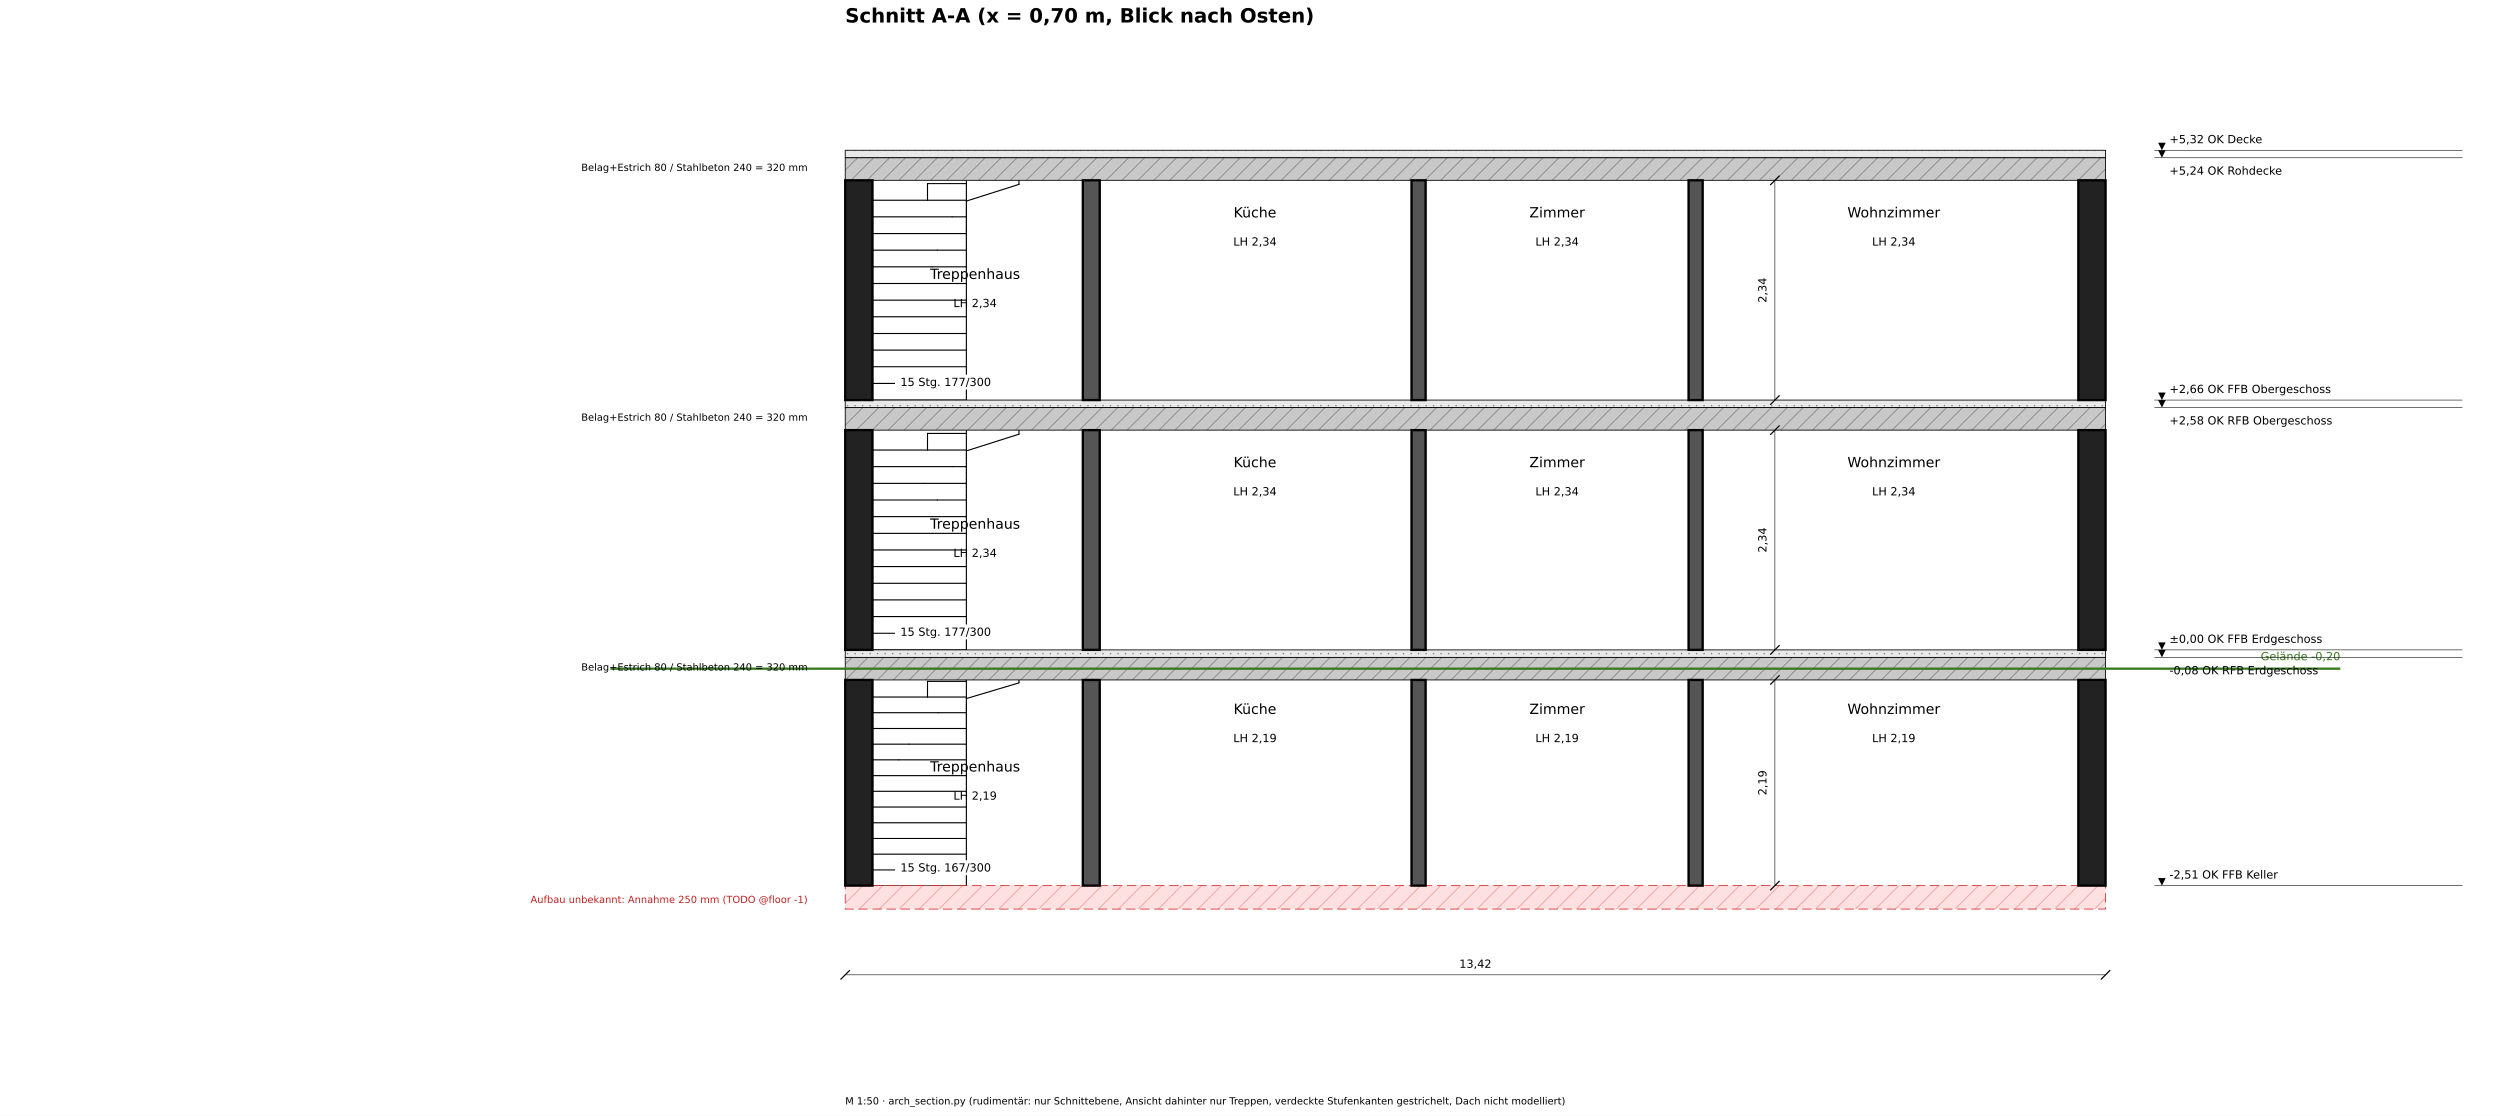
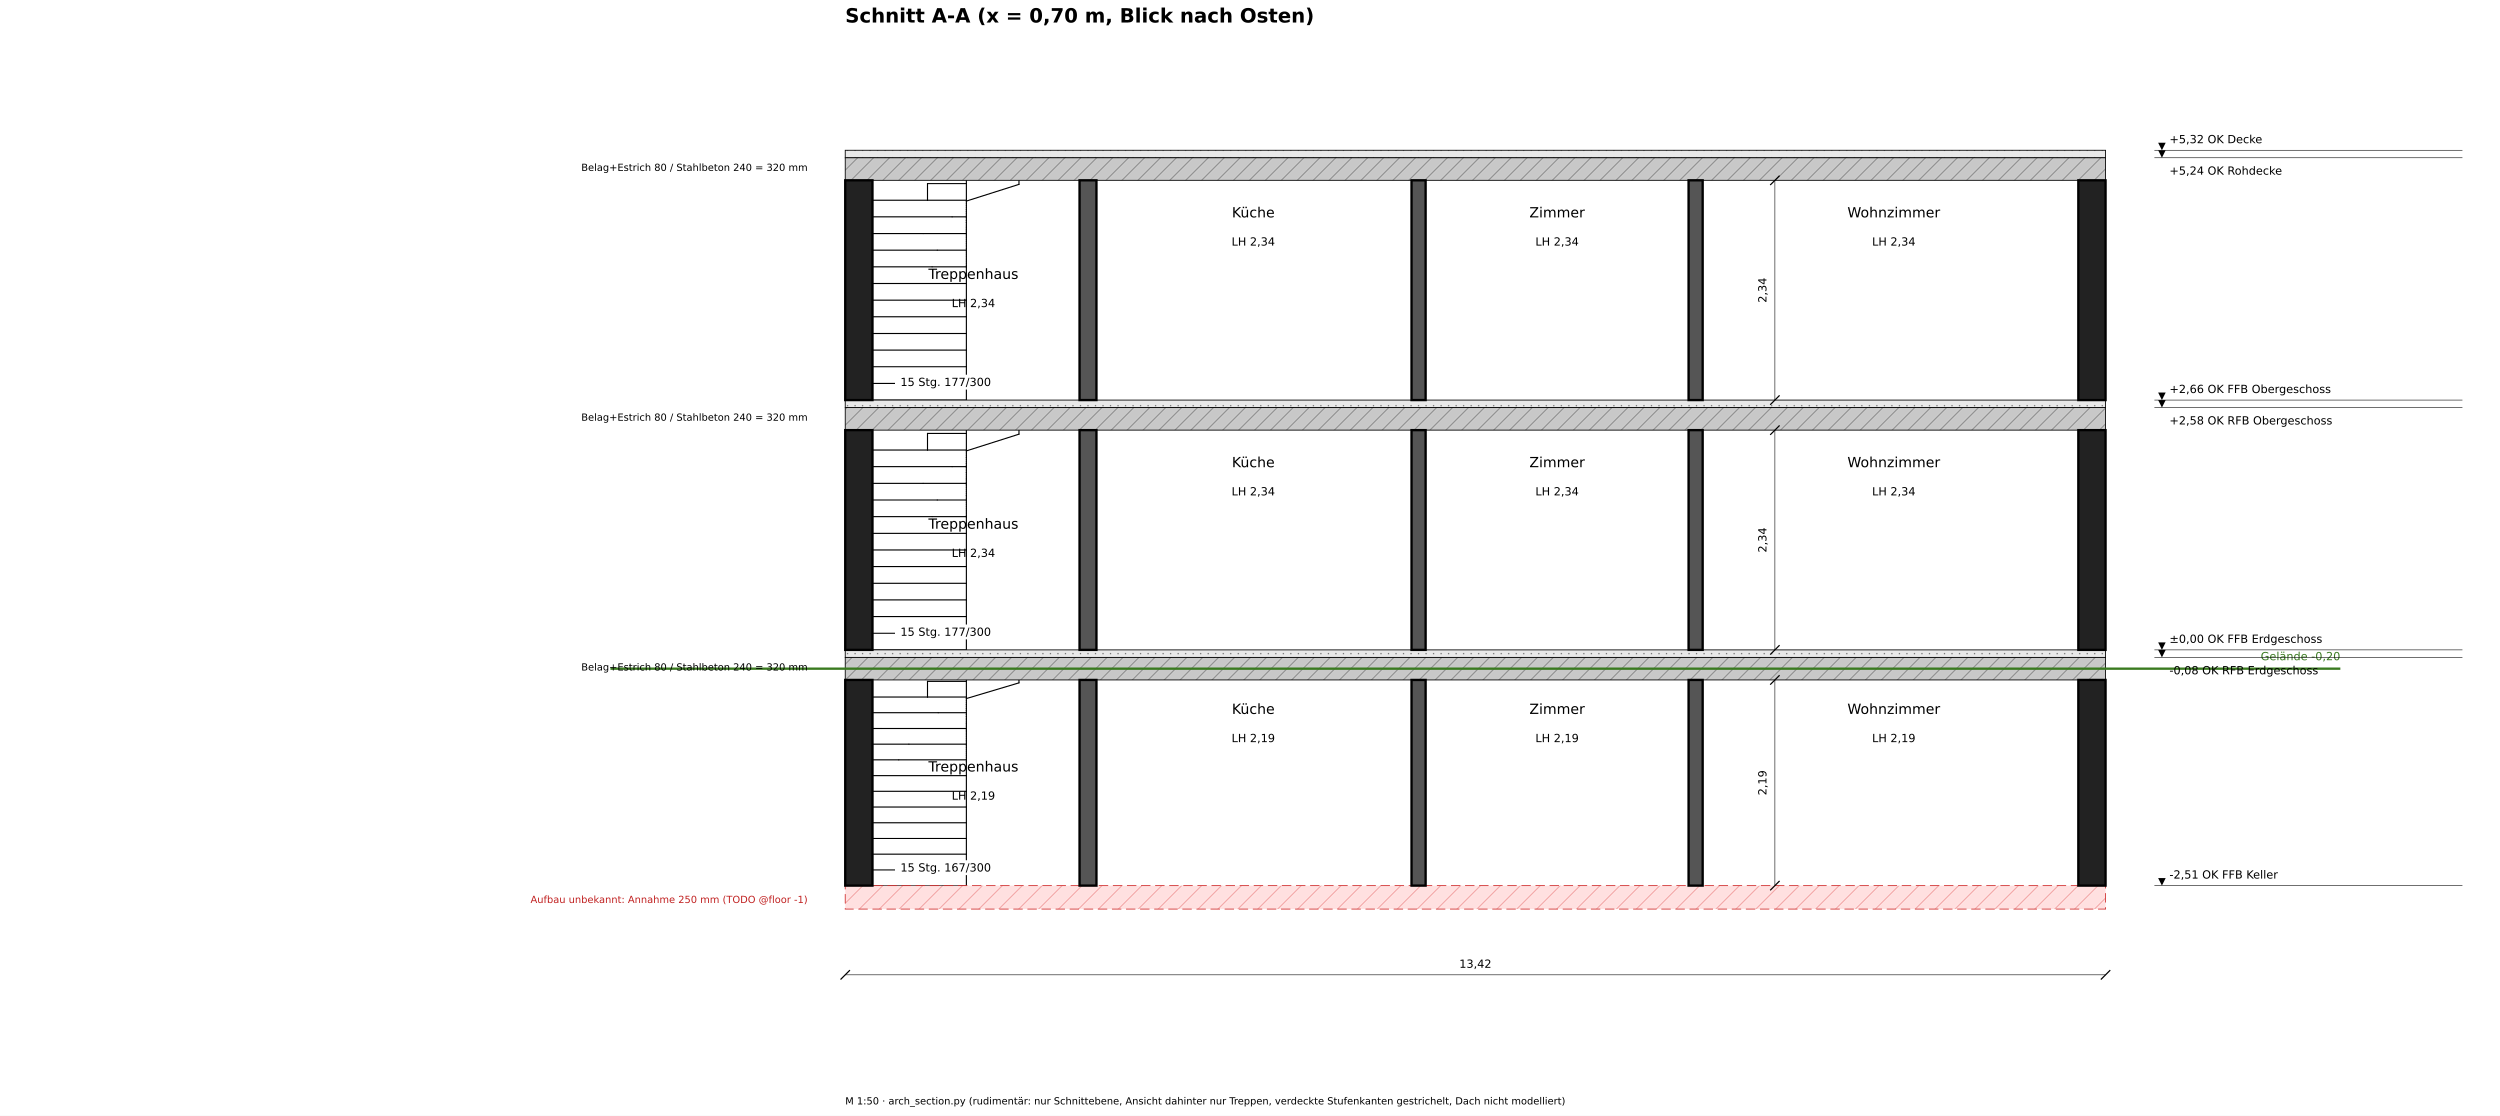
<svg xmlns="http://www.w3.org/2000/svg" width="532.4mm" height="237.6mm" viewBox="-9145 -6920 26620 11880" font-family="DejaVu Sans, sans-serif">
  <defs>
    <pattern id="concrete" patternUnits="userSpaceOnUse" width="120" height="120" patternTransform="rotate(45)">
      <rect width="120" height="120" fill="#c8c8c8" />
      <line x1="0" y1="0" x2="0" y2="120" stroke="#555" stroke-width="10" />
    </pattern>
    <pattern id="screed" patternUnits="userSpaceOnUse" width="80" height="80">
      <rect width="80" height="80" fill="#e8e8e8" />
      <circle cx="40" cy="40" r="8" fill="#777" />
    </pattern>
    <pattern id="insulation" patternUnits="userSpaceOnUse" width="120" height="60">
      <rect width="120" height="60" fill="#fff6d0" />
      <path d="M0 60 L30 0 L60 60 L90 0 L120 60" fill="none" stroke="#a08020" stroke-width="6" />
    </pattern>
    <pattern id="wood" patternUnits="userSpaceOnUse" width="200" height="40">
      <rect width="200" height="40" fill="#e9cf9f" />
      <line x1="0" y1="20" x2="200" y2="20" stroke="#8a6a30" stroke-width="5" />
    </pattern>
    <pattern id="plaster" patternUnits="userSpaceOnUse" width="50" height="50">
      <rect width="50" height="50" fill="#f7f7f7" />
    </pattern>
    <pattern id="todo" patternUnits="userSpaceOnUse" width="150" height="150" patternTransform="rotate(45)">
      <rect width="150" height="150" fill="#ffe0e0" />
      <line x1="0" y1="0" x2="0" y2="150" stroke="#e05050" stroke-width="8" />
    </pattern>
  </defs>
  <rect x="-9145.0" y="-6920" width="26620.0" height="11880" fill="white" />
  <line x1="145" y1="2510" x2="1145" y2="2510" stroke="#000" stroke-width="12" stroke-linecap="round" />
  <line x1="1145" y1="2510" x2="1145" y2="2343" stroke="#000" stroke-width="12" stroke-linecap="round" />
  <line x1="1145" y1="2343" x2="145" y2="2343" stroke="#000" stroke-width="12" stroke-linecap="round" />
  <line x1="145" y1="2343" x2="145" y2="2510" stroke="#000" stroke-width="12" stroke-linecap="round" />
  <line x1="1145" y1="2343" x2="1145" y2="2175" stroke="#000" stroke-width="12" stroke-linecap="round" />
  <line x1="1145" y1="2175" x2="145" y2="2175" stroke="#000" stroke-width="12" stroke-linecap="round" />
  <line x1="145" y1="2175" x2="145" y2="2343" stroke="#000" stroke-width="12" stroke-linecap="round" />
  <line x1="1145" y1="2175" x2="1145" y2="2008" stroke="#000" stroke-width="12" stroke-linecap="round" />
  <line x1="1145" y1="2008" x2="145" y2="2008" stroke="#000" stroke-width="12" stroke-linecap="round" />
  <line x1="145" y1="2008" x2="145" y2="2175" stroke="#000" stroke-width="12" stroke-linecap="round" />
  <line x1="1145" y1="2008" x2="1145" y2="1841" stroke="#000" stroke-width="12" stroke-linecap="round" />
  <line x1="1145" y1="1841" x2="145" y2="1841" stroke="#000" stroke-width="12" stroke-linecap="round" />
  <line x1="145" y1="1841" x2="145" y2="2008" stroke="#000" stroke-width="12" stroke-linecap="round" />
  <line x1="1145" y1="1841" x2="1145" y2="1673" stroke="#000" stroke-width="12" stroke-linecap="round" />
  <line x1="1145" y1="1673" x2="145" y2="1673" stroke="#000" stroke-width="12" stroke-linecap="round" />
  <line x1="145" y1="1673" x2="145" y2="1841" stroke="#000" stroke-width="12" stroke-linecap="round" />
  <line x1="1145" y1="1673" x2="1145" y2="1506" stroke="#000" stroke-width="12" stroke-linecap="round" />
  <line x1="1145" y1="1506" x2="145" y2="1506" stroke="#000" stroke-width="12" stroke-linecap="round" />
  <line x1="145" y1="1506" x2="145" y2="1673" stroke="#000" stroke-width="12" stroke-linecap="round" />
  <line x1="1145" y1="1506" x2="1145" y2="1339" stroke="#000" stroke-width="12" stroke-linecap="round" />
  <line x1="1145" y1="1339" x2="145" y2="1339" stroke="#000" stroke-width="12" stroke-linecap="round" />
  <line x1="145" y1="1339" x2="145" y2="1506" stroke="#000" stroke-width="12" stroke-linecap="round" />
  <line x1="1145" y1="1339" x2="1145" y2="1187" stroke="#000" stroke-width="12" stroke-linecap="round" />
  <line x1="1145" y1="1187" x2="1145" y2="1171" stroke="#000" stroke-width="12" stroke-linecap="round" />
  <line x1="1145" y1="1171" x2="425" y2="1171" stroke="#000" stroke-width="12" stroke-linecap="round" />
  <line x1="425" y1="1171" x2="145" y2="1171" stroke="#000" stroke-width="12" stroke-linecap="round" />
  <line x1="145" y1="1171" x2="145" y2="1339" stroke="#000" stroke-width="12" stroke-linecap="round" />
  <line x1="1145" y1="1171" x2="1145" y2="1165" stroke="#000" stroke-width="12" stroke-linecap="round" />
  <line x1="1145" y1="1165" x2="1145" y2="1143" stroke="#000" stroke-width="12" stroke-linecap="round" />
  <line x1="1145" y1="1143" x2="1145" y2="1122" stroke="#000" stroke-width="12" stroke-linecap="round" />
  <line x1="1145" y1="1122" x2="1145" y2="1100" stroke="#000" stroke-width="12" stroke-linecap="round" />
  <line x1="1145" y1="1100" x2="1145" y2="1079" stroke="#000" stroke-width="12" stroke-linecap="round" />
  <line x1="1145" y1="1079" x2="1145" y2="1059" stroke="#000" stroke-width="12" stroke-linecap="round" />
  <line x1="1145" y1="1059" x2="1145" y2="1039" stroke="#000" stroke-width="12" stroke-linecap="round" />
  <line x1="1145" y1="1039" x2="1145" y2="1020" stroke="#000" stroke-width="12" stroke-linecap="round" />
  <line x1="1145" y1="1020" x2="1145" y2="1004" stroke="#000" stroke-width="12" stroke-linecap="round" />
  <line x1="1145" y1="1004" x2="533" y2="1004" stroke="#000" stroke-width="12" stroke-linecap="round" />
  <line x1="533" y1="1004" x2="145" y2="1004" stroke="#000" stroke-width="12" stroke-linecap="round" />
  <line x1="145" y1="1004" x2="145" y2="1020" stroke="#000" stroke-width="12" stroke-linecap="round" />
  <line x1="145" y1="1020" x2="145" y2="1039" stroke="#000" stroke-width="12" stroke-linecap="round" />
  <line x1="145" y1="1039" x2="145" y2="1059" stroke="#000" stroke-width="12" stroke-linecap="round" />
  <line x1="145" y1="1059" x2="145" y2="1079" stroke="#000" stroke-width="12" stroke-linecap="round" />
  <line x1="145" y1="1079" x2="145" y2="1079" stroke="#000" stroke-width="12" stroke-linecap="round" />
  <line x1="145" y1="1079" x2="145" y2="1100" stroke="#000" stroke-width="12" stroke-linecap="round" />
  <line x1="145" y1="1100" x2="145" y2="1122" stroke="#000" stroke-width="12" stroke-linecap="round" />
  <line x1="145" y1="1122" x2="145" y2="1122" stroke="#000" stroke-width="12" stroke-linecap="round" />
  <line x1="145" y1="1122" x2="145" y2="1143" stroke="#000" stroke-width="12" stroke-linecap="round" />
  <line x1="145" y1="1143" x2="145" y2="1165" stroke="#000" stroke-width="12" stroke-linecap="round" />
  <line x1="145" y1="1165" x2="145" y2="1171" stroke="#000" stroke-width="12" stroke-linecap="round" />
  <line x1="145" y1="1004" x2="145" y2="994" stroke="#000" stroke-width="12" stroke-linecap="round" />
  <line x1="145" y1="994" x2="145" y2="994" stroke="#000" stroke-width="12" stroke-linecap="round" />
  <line x1="145" y1="994" x2="145" y2="969" stroke="#000" stroke-width="12" stroke-linecap="round" />
  <line x1="145" y1="969" x2="145" y2="969" stroke="#000" stroke-width="12" stroke-linecap="round" />
  <line x1="145" y1="969" x2="145" y2="946" stroke="#000" stroke-width="12" stroke-linecap="round" />
  <line x1="145" y1="946" x2="145" y2="925" stroke="#000" stroke-width="12" stroke-linecap="round" />
  <line x1="145" y1="925" x2="145" y2="905" stroke="#000" stroke-width="12" stroke-linecap="round" />
  <line x1="145" y1="905" x2="145" y2="886" stroke="#000" stroke-width="12" stroke-linecap="round" />
  <line x1="145" y1="886" x2="145" y2="869" stroke="#000" stroke-width="12" stroke-linecap="round" />
  <line x1="145" y1="869" x2="145" y2="853" stroke="#000" stroke-width="12" stroke-linecap="round" />
  <line x1="145" y1="853" x2="145" y2="837" stroke="#000" stroke-width="12" stroke-linecap="round" />
  <line x1="145" y1="837" x2="236" y2="837" stroke="#000" stroke-width="12" stroke-linecap="round" />
  <line x1="236" y1="837" x2="1145" y2="837" stroke="#000" stroke-width="12" stroke-linecap="round" />
  <line x1="1145" y1="837" x2="1145" y2="853" stroke="#000" stroke-width="12" stroke-linecap="round" />
  <line x1="1145" y1="853" x2="1145" y2="853" stroke="#000" stroke-width="12" stroke-linecap="round" />
  <line x1="1145" y1="853" x2="1145" y2="869" stroke="#000" stroke-width="12" stroke-linecap="round" />
  <line x1="1145" y1="869" x2="1145" y2="886" stroke="#000" stroke-width="12" stroke-linecap="round" />
  <line x1="1145" y1="886" x2="1145" y2="905" stroke="#000" stroke-width="12" stroke-linecap="round" />
  <line x1="1145" y1="905" x2="1145" y2="925" stroke="#000" stroke-width="12" stroke-linecap="round" />
  <line x1="1145" y1="925" x2="1145" y2="946" stroke="#000" stroke-width="12" stroke-linecap="round" />
  <line x1="1145" y1="946" x2="1145" y2="969" stroke="#000" stroke-width="12" stroke-linecap="round" />
  <line x1="1145" y1="969" x2="1145" y2="969" stroke="#000" stroke-width="12" stroke-linecap="round" />
  <line x1="1145" y1="969" x2="1145" y2="994" stroke="#000" stroke-width="12" stroke-linecap="round" />
  <line x1="1145" y1="994" x2="1145" y2="1004" stroke="#000" stroke-width="12" stroke-linecap="round" />
  <line x1="145" y1="837" x2="145" y2="669" stroke="#000" stroke-width="12" stroke-linecap="round" />
  <line x1="145" y1="669" x2="845" y2="669" stroke="#000" stroke-width="12" stroke-linecap="round" />
  <line x1="845" y1="669" x2="1145" y2="669" stroke="#000" stroke-width="12" stroke-linecap="round" />
  <line x1="1145" y1="669" x2="1145" y2="685" stroke="#000" stroke-width="12" stroke-linecap="round" />
  <line x1="1145" y1="685" x2="1145" y2="685" stroke="#000" stroke-width="12" stroke-linecap="round" />
  <line x1="1145" y1="685" x2="1145" y2="711" stroke="#000" stroke-width="12" stroke-linecap="round" />
  <line x1="1145" y1="711" x2="1145" y2="711" stroke="#000" stroke-width="12" stroke-linecap="round" />
  <line x1="1145" y1="711" x2="1145" y2="736" stroke="#000" stroke-width="12" stroke-linecap="round" />
  <line x1="1145" y1="736" x2="1145" y2="736" stroke="#000" stroke-width="12" stroke-linecap="round" />
  <line x1="1145" y1="736" x2="1145" y2="759" stroke="#000" stroke-width="12" stroke-linecap="round" />
  <line x1="1145" y1="759" x2="1145" y2="780" stroke="#000" stroke-width="12" stroke-linecap="round" />
  <line x1="1145" y1="780" x2="1145" y2="780" stroke="#000" stroke-width="12" stroke-linecap="round" />
  <line x1="1145" y1="780" x2="1145" y2="800" stroke="#000" stroke-width="12" stroke-linecap="round" />
  <line x1="1145" y1="800" x2="1145" y2="819" stroke="#000" stroke-width="12" stroke-linecap="round" />
  <line x1="1145" y1="819" x2="1145" y2="836" stroke="#000" stroke-width="12" stroke-linecap="round" />
  <line x1="1145" y1="836" x2="1145" y2="837" stroke="#000" stroke-width="12" stroke-linecap="round" />
  <line x1="145" y1="669" x2="145" y2="502" stroke="#000" stroke-width="12" stroke-linecap="round" />
  <line x1="145" y1="502" x2="731" y2="502" stroke="#000" stroke-width="12" stroke-linecap="round" />
  <line x1="731" y1="502" x2="1145" y2="502" stroke="#000" stroke-width="12" stroke-linecap="round" />
  <line x1="1145" y1="502" x2="1145" y2="518" stroke="#000" stroke-width="12" stroke-linecap="round" />
  <line x1="1145" y1="518" x2="1145" y2="540" stroke="#000" stroke-width="12" stroke-linecap="round" />
  <line x1="1145" y1="540" x2="1145" y2="562" stroke="#000" stroke-width="12" stroke-linecap="round" />
  <line x1="1145" y1="562" x2="1145" y2="584" stroke="#000" stroke-width="12" stroke-linecap="round" />
  <line x1="1145" y1="584" x2="1145" y2="584" stroke="#000" stroke-width="12" stroke-linecap="round" />
  <line x1="1145" y1="584" x2="1145" y2="605" stroke="#000" stroke-width="12" stroke-linecap="round" />
  <line x1="1145" y1="605" x2="1145" y2="626" stroke="#000" stroke-width="12" stroke-linecap="round" />
  <line x1="1145" y1="626" x2="1145" y2="626" stroke="#000" stroke-width="12" stroke-linecap="round" />
  <line x1="1145" y1="626" x2="1145" y2="646" stroke="#000" stroke-width="12" stroke-linecap="round" />
  <line x1="1145" y1="646" x2="1145" y2="646" stroke="#000" stroke-width="12" stroke-linecap="round" />
  <line x1="1145" y1="646" x2="1145" y2="666" stroke="#000" stroke-width="12" stroke-linecap="round" />
  <line x1="1145" y1="666" x2="1145" y2="669" stroke="#000" stroke-width="12" stroke-linecap="round" />
  <line x1="731" y1="502" x2="731" y2="335" stroke="#000" stroke-width="12" stroke-linecap="round" />
  <line x1="731" y1="335" x2="1145" y2="335" stroke="#000" stroke-width="12" stroke-linecap="round" />
  <line x1="1145" y1="335" x2="1145" y2="502" stroke="#000" stroke-width="12" stroke-linecap="round" />
  <line x1="1145" y1="518" x2="1705" y2="351" stroke="#000" stroke-width="12" stroke-linecap="round" />
  <line x1="1705" y1="351" x2="1705" y2="167" stroke="#000" stroke-width="12" stroke-linecap="round" />
  <line x1="1705" y1="167" x2="1145" y2="167" stroke="#000" stroke-width="12" stroke-linecap="round" />
  <line x1="1145" y1="167" x2="1145" y2="335" stroke="#000" stroke-width="12" stroke-linecap="round" />
  <line x1="145" y1="-0" x2="1145" y2="-0" stroke="#000" stroke-width="12" stroke-linecap="round" />
  <line x1="1145" y1="-0" x2="1145" y2="-177" stroke="#000" stroke-width="12" stroke-linecap="round" />
  <line x1="1145" y1="-177" x2="145" y2="-177" stroke="#000" stroke-width="12" stroke-linecap="round" />
  <line x1="145" y1="-177" x2="145" y2="-0" stroke="#000" stroke-width="12" stroke-linecap="round" />
  <line x1="1145" y1="-177" x2="1145" y2="-355" stroke="#000" stroke-width="12" stroke-linecap="round" />
  <line x1="1145" y1="-355" x2="145" y2="-355" stroke="#000" stroke-width="12" stroke-linecap="round" />
  <line x1="145" y1="-355" x2="145" y2="-177" stroke="#000" stroke-width="12" stroke-linecap="round" />
  <line x1="1145" y1="-355" x2="1145" y2="-532" stroke="#000" stroke-width="12" stroke-linecap="round" />
  <line x1="1145" y1="-532" x2="145" y2="-532" stroke="#000" stroke-width="12" stroke-linecap="round" />
  <line x1="145" y1="-532" x2="145" y2="-355" stroke="#000" stroke-width="12" stroke-linecap="round" />
  <line x1="1145" y1="-532" x2="1145" y2="-709" stroke="#000" stroke-width="12" stroke-linecap="round" />
  <line x1="1145" y1="-709" x2="145" y2="-709" stroke="#000" stroke-width="12" stroke-linecap="round" />
  <line x1="145" y1="-709" x2="145" y2="-532" stroke="#000" stroke-width="12" stroke-linecap="round" />
  <line x1="1145" y1="-709" x2="1145" y2="-887" stroke="#000" stroke-width="12" stroke-linecap="round" />
  <line x1="1145" y1="-887" x2="145" y2="-887" stroke="#000" stroke-width="12" stroke-linecap="round" />
  <line x1="145" y1="-887" x2="145" y2="-709" stroke="#000" stroke-width="12" stroke-linecap="round" />
  <line x1="1145" y1="-887" x2="1145" y2="-1064" stroke="#000" stroke-width="12" stroke-linecap="round" />
  <line x1="1145" y1="-1064" x2="145" y2="-1064" stroke="#000" stroke-width="12" stroke-linecap="round" />
  <line x1="145" y1="-1064" x2="145" y2="-887" stroke="#000" stroke-width="12" stroke-linecap="round" />
  <line x1="1145" y1="-1064" x2="1145" y2="-1241" stroke="#000" stroke-width="12" stroke-linecap="round" />
  <line x1="1145" y1="-1241" x2="145" y2="-1241" stroke="#000" stroke-width="12" stroke-linecap="round" />
  <line x1="145" y1="-1241" x2="145" y2="-1064" stroke="#000" stroke-width="12" stroke-linecap="round" />
  <line x1="1145" y1="-1241" x2="1145" y2="-1410" stroke="#000" stroke-width="12" stroke-linecap="round" />
  <line x1="1145" y1="-1410" x2="1145" y2="-1419" stroke="#000" stroke-width="12" stroke-linecap="round" />
  <line x1="1145" y1="-1419" x2="780" y2="-1419" stroke="#000" stroke-width="12" stroke-linecap="round" />
  <line x1="780" y1="-1419" x2="145" y2="-1419" stroke="#000" stroke-width="12" stroke-linecap="round" />
  <line x1="145" y1="-1419" x2="145" y2="-1241" stroke="#000" stroke-width="12" stroke-linecap="round" />
  <line x1="1145" y1="-1419" x2="1145" y2="-1433" stroke="#000" stroke-width="12" stroke-linecap="round" />
  <line x1="1145" y1="-1433" x2="1145" y2="-1457" stroke="#000" stroke-width="12" stroke-linecap="round" />
  <line x1="1145" y1="-1457" x2="1145" y2="-1480" stroke="#000" stroke-width="12" stroke-linecap="round" />
  <line x1="1145" y1="-1480" x2="1145" y2="-1502" stroke="#000" stroke-width="12" stroke-linecap="round" />
  <line x1="1145" y1="-1502" x2="1145" y2="-1525" stroke="#000" stroke-width="12" stroke-linecap="round" />
  <line x1="1145" y1="-1525" x2="1145" y2="-1546" stroke="#000" stroke-width="12" stroke-linecap="round" />
  <line x1="1145" y1="-1546" x2="1145" y2="-1567" stroke="#000" stroke-width="12" stroke-linecap="round" />
  <line x1="1145" y1="-1567" x2="1145" y2="-1587" stroke="#000" stroke-width="12" stroke-linecap="round" />
  <line x1="1145" y1="-1587" x2="1145" y2="-1596" stroke="#000" stroke-width="12" stroke-linecap="round" />
  <line x1="1145" y1="-1596" x2="835" y2="-1596" stroke="#000" stroke-width="12" stroke-linecap="round" />
  <line x1="835" y1="-1596" x2="145" y2="-1596" stroke="#000" stroke-width="12" stroke-linecap="round" />
  <line x1="145" y1="-1596" x2="145" y2="-1587" stroke="#000" stroke-width="12" stroke-linecap="round" />
  <line x1="145" y1="-1587" x2="145" y2="-1567" stroke="#000" stroke-width="12" stroke-linecap="round" />
  <line x1="145" y1="-1567" x2="145" y2="-1567" stroke="#000" stroke-width="12" stroke-linecap="round" />
  <line x1="145" y1="-1567" x2="145" y2="-1546" stroke="#000" stroke-width="12" stroke-linecap="round" />
  <line x1="145" y1="-1546" x2="145" y2="-1525" stroke="#000" stroke-width="12" stroke-linecap="round" />
  <line x1="145" y1="-1525" x2="145" y2="-1502" stroke="#000" stroke-width="12" stroke-linecap="round" />
  <line x1="145" y1="-1502" x2="145" y2="-1480" stroke="#000" stroke-width="12" stroke-linecap="round" />
  <line x1="145" y1="-1480" x2="145" y2="-1457" stroke="#000" stroke-width="12" stroke-linecap="round" />
  <line x1="145" y1="-1457" x2="145" y2="-1433" stroke="#000" stroke-width="12" stroke-linecap="round" />
  <line x1="145" y1="-1433" x2="145" y2="-1419" stroke="#000" stroke-width="12" stroke-linecap="round" />
  <line x1="145" y1="-1596" x2="145" y2="-1615" stroke="#000" stroke-width="12" stroke-linecap="round" />
  <line x1="145" y1="-1615" x2="145" y2="-1641" stroke="#000" stroke-width="12" stroke-linecap="round" />
  <line x1="145" y1="-1641" x2="145" y2="-1641" stroke="#000" stroke-width="12" stroke-linecap="round" />
  <line x1="145" y1="-1641" x2="145" y2="-1665" stroke="#000" stroke-width="12" stroke-linecap="round" />
  <line x1="145" y1="-1665" x2="145" y2="-1688" stroke="#000" stroke-width="12" stroke-linecap="round" />
  <line x1="145" y1="-1688" x2="145" y2="-1709" stroke="#000" stroke-width="12" stroke-linecap="round" />
  <line x1="145" y1="-1709" x2="145" y2="-1709" stroke="#000" stroke-width="12" stroke-linecap="round" />
  <line x1="145" y1="-1709" x2="145" y2="-1729" stroke="#000" stroke-width="12" stroke-linecap="round" />
  <line x1="145" y1="-1729" x2="145" y2="-1748" stroke="#000" stroke-width="12" stroke-linecap="round" />
  <line x1="145" y1="-1748" x2="145" y2="-1765" stroke="#000" stroke-width="12" stroke-linecap="round" />
  <line x1="145" y1="-1765" x2="145" y2="-1773" stroke="#000" stroke-width="12" stroke-linecap="round" />
  <line x1="145" y1="-1773" x2="684" y2="-1773" stroke="#000" stroke-width="12" stroke-linecap="round" />
  <line x1="684" y1="-1773" x2="1145" y2="-1773" stroke="#000" stroke-width="12" stroke-linecap="round" />
  <line x1="1145" y1="-1773" x2="1145" y2="-1765" stroke="#000" stroke-width="12" stroke-linecap="round" />
  <line x1="1145" y1="-1765" x2="1145" y2="-1765" stroke="#000" stroke-width="12" stroke-linecap="round" />
  <line x1="1145" y1="-1765" x2="1145" y2="-1748" stroke="#000" stroke-width="12" stroke-linecap="round" />
  <line x1="1145" y1="-1748" x2="1145" y2="-1729" stroke="#000" stroke-width="12" stroke-linecap="round" />
  <line x1="1145" y1="-1729" x2="1145" y2="-1709" stroke="#000" stroke-width="12" stroke-linecap="round" />
  <line x1="1145" y1="-1709" x2="1145" y2="-1688" stroke="#000" stroke-width="12" stroke-linecap="round" />
  <line x1="1145" y1="-1688" x2="1145" y2="-1665" stroke="#000" stroke-width="12" stroke-linecap="round" />
  <line x1="1145" y1="-1665" x2="1145" y2="-1641" stroke="#000" stroke-width="12" stroke-linecap="round" />
  <line x1="1145" y1="-1641" x2="1145" y2="-1641" stroke="#000" stroke-width="12" stroke-linecap="round" />
  <line x1="1145" y1="-1641" x2="1145" y2="-1615" stroke="#000" stroke-width="12" stroke-linecap="round" />
  <line x1="1145" y1="-1615" x2="1145" y2="-1596" stroke="#000" stroke-width="12" stroke-linecap="round" />
  <line x1="145" y1="-1773" x2="145" y2="-1951" stroke="#000" stroke-width="12" stroke-linecap="round" />
  <line x1="145" y1="-1951" x2="993" y2="-1951" stroke="#000" stroke-width="12" stroke-linecap="round" />
  <line x1="993" y1="-1951" x2="1145" y2="-1951" stroke="#000" stroke-width="12" stroke-linecap="round" />
  <line x1="1145" y1="-1951" x2="1145" y2="-1942" stroke="#000" stroke-width="12" stroke-linecap="round" />
  <line x1="1145" y1="-1942" x2="1145" y2="-1942" stroke="#000" stroke-width="12" stroke-linecap="round" />
  <line x1="1145" y1="-1942" x2="1145" y2="-1915" stroke="#000" stroke-width="12" stroke-linecap="round" />
  <line x1="1145" y1="-1915" x2="1145" y2="-1889" stroke="#000" stroke-width="12" stroke-linecap="round" />
  <line x1="1145" y1="-1889" x2="1145" y2="-1889" stroke="#000" stroke-width="12" stroke-linecap="round" />
  <line x1="1145" y1="-1889" x2="1145" y2="-1864" stroke="#000" stroke-width="12" stroke-linecap="round" />
  <line x1="1145" y1="-1864" x2="1145" y2="-1842" stroke="#000" stroke-width="12" stroke-linecap="round" />
  <line x1="1145" y1="-1842" x2="1145" y2="-1820" stroke="#000" stroke-width="12" stroke-linecap="round" />
  <line x1="1145" y1="-1820" x2="1145" y2="-1820" stroke="#000" stroke-width="12" stroke-linecap="round" />
  <line x1="1145" y1="-1820" x2="1145" y2="-1800" stroke="#000" stroke-width="12" stroke-linecap="round" />
  <line x1="1145" y1="-1800" x2="1145" y2="-1782" stroke="#000" stroke-width="12" stroke-linecap="round" />
  <line x1="1145" y1="-1782" x2="1145" y2="-1782" stroke="#000" stroke-width="12" stroke-linecap="round" />
  <line x1="1145" y1="-1782" x2="1145" y2="-1773" stroke="#000" stroke-width="12" stroke-linecap="round" />
  <line x1="145" y1="-1951" x2="145" y2="-2128" stroke="#000" stroke-width="12" stroke-linecap="round" />
  <line x1="145" y1="-2128" x2="731" y2="-2128" stroke="#000" stroke-width="12" stroke-linecap="round" />
  <line x1="731" y1="-2128" x2="1145" y2="-2128" stroke="#000" stroke-width="12" stroke-linecap="round" />
  <line x1="1145" y1="-2128" x2="1145" y2="-2119" stroke="#000" stroke-width="12" stroke-linecap="round" />
  <line x1="1145" y1="-2119" x2="1145" y2="-2096" stroke="#000" stroke-width="12" stroke-linecap="round" />
  <line x1="1145" y1="-2096" x2="1145" y2="-2073" stroke="#000" stroke-width="12" stroke-linecap="round" />
  <line x1="1145" y1="-2073" x2="1145" y2="-2050" stroke="#000" stroke-width="12" stroke-linecap="round" />
  <line x1="1145" y1="-2050" x2="1145" y2="-2050" stroke="#000" stroke-width="12" stroke-linecap="round" />
  <line x1="1145" y1="-2050" x2="1145" y2="-2027" stroke="#000" stroke-width="12" stroke-linecap="round" />
  <line x1="1145" y1="-2027" x2="1145" y2="-2005" stroke="#000" stroke-width="12" stroke-linecap="round" />
  <line x1="1145" y1="-2005" x2="1145" y2="-1983" stroke="#000" stroke-width="12" stroke-linecap="round" />
  <line x1="1145" y1="-1983" x2="1145" y2="-1983" stroke="#000" stroke-width="12" stroke-linecap="round" />
  <line x1="1145" y1="-1983" x2="1145" y2="-1962" stroke="#000" stroke-width="12" stroke-linecap="round" />
  <line x1="1145" y1="-1962" x2="1145" y2="-1951" stroke="#000" stroke-width="12" stroke-linecap="round" />
  <line x1="731" y1="-2128" x2="731" y2="-2305" stroke="#000" stroke-width="12" stroke-linecap="round" />
  <line x1="731" y1="-2305" x2="1145" y2="-2305" stroke="#000" stroke-width="12" stroke-linecap="round" />
  <line x1="1145" y1="-2305" x2="1145" y2="-2128" stroke="#000" stroke-width="12" stroke-linecap="round" />
  <line x1="1145" y1="-2119" x2="1705" y2="-2297" stroke="#000" stroke-width="12" stroke-linecap="round" />
  <line x1="1705" y1="-2297" x2="1705" y2="-2483" stroke="#000" stroke-width="12" stroke-linecap="round" />
  <line x1="1705" y1="-2483" x2="1145" y2="-2483" stroke="#000" stroke-width="12" stroke-linecap="round" />
  <line x1="1145" y1="-2483" x2="1145" y2="-2305" stroke="#000" stroke-width="12" stroke-linecap="round" />
  <line x1="145" y1="-2660" x2="1145" y2="-2660" stroke="#000" stroke-width="12" stroke-linecap="round" />
  <line x1="1145" y1="-2660" x2="1145" y2="-2837" stroke="#000" stroke-width="12" stroke-linecap="round" />
  <line x1="1145" y1="-2837" x2="145" y2="-2837" stroke="#000" stroke-width="12" stroke-linecap="round" />
  <line x1="145" y1="-2837" x2="145" y2="-2660" stroke="#000" stroke-width="12" stroke-linecap="round" />
  <line x1="1145" y1="-2837" x2="1145" y2="-3015" stroke="#000" stroke-width="12" stroke-linecap="round" />
  <line x1="1145" y1="-3015" x2="145" y2="-3015" stroke="#000" stroke-width="12" stroke-linecap="round" />
  <line x1="145" y1="-3015" x2="145" y2="-2837" stroke="#000" stroke-width="12" stroke-linecap="round" />
  <line x1="1145" y1="-3015" x2="1145" y2="-3192" stroke="#000" stroke-width="12" stroke-linecap="round" />
  <line x1="1145" y1="-3192" x2="145" y2="-3192" stroke="#000" stroke-width="12" stroke-linecap="round" />
  <line x1="145" y1="-3192" x2="145" y2="-3015" stroke="#000" stroke-width="12" stroke-linecap="round" />
  <line x1="1145" y1="-3192" x2="1145" y2="-3369" stroke="#000" stroke-width="12" stroke-linecap="round" />
  <line x1="1145" y1="-3369" x2="145" y2="-3369" stroke="#000" stroke-width="12" stroke-linecap="round" />
  <line x1="145" y1="-3369" x2="145" y2="-3192" stroke="#000" stroke-width="12" stroke-linecap="round" />
  <line x1="1145" y1="-3369" x2="1145" y2="-3547" stroke="#000" stroke-width="12" stroke-linecap="round" />
  <line x1="1145" y1="-3547" x2="145" y2="-3547" stroke="#000" stroke-width="12" stroke-linecap="round" />
  <line x1="145" y1="-3547" x2="145" y2="-3369" stroke="#000" stroke-width="12" stroke-linecap="round" />
  <line x1="1145" y1="-3547" x2="1145" y2="-3724" stroke="#000" stroke-width="12" stroke-linecap="round" />
  <line x1="1145" y1="-3724" x2="145" y2="-3724" stroke="#000" stroke-width="12" stroke-linecap="round" />
  <line x1="145" y1="-3724" x2="145" y2="-3547" stroke="#000" stroke-width="12" stroke-linecap="round" />
  <line x1="1145" y1="-3724" x2="1145" y2="-3901" stroke="#000" stroke-width="12" stroke-linecap="round" />
  <line x1="1145" y1="-3901" x2="145" y2="-3901" stroke="#000" stroke-width="12" stroke-linecap="round" />
  <line x1="145" y1="-3901" x2="145" y2="-3724" stroke="#000" stroke-width="12" stroke-linecap="round" />
  <line x1="1145" y1="-3901" x2="1145" y2="-4070" stroke="#000" stroke-width="12" stroke-linecap="round" />
  <line x1="1145" y1="-4070" x2="1145" y2="-4079" stroke="#000" stroke-width="12" stroke-linecap="round" />
  <line x1="1145" y1="-4079" x2="780" y2="-4079" stroke="#000" stroke-width="12" stroke-linecap="round" />
  <line x1="780" y1="-4079" x2="145" y2="-4079" stroke="#000" stroke-width="12" stroke-linecap="round" />
  <line x1="145" y1="-4079" x2="145" y2="-3901" stroke="#000" stroke-width="12" stroke-linecap="round" />
  <line x1="1145" y1="-4079" x2="1145" y2="-4093" stroke="#000" stroke-width="12" stroke-linecap="round" />
  <line x1="1145" y1="-4093" x2="1145" y2="-4117" stroke="#000" stroke-width="12" stroke-linecap="round" />
  <line x1="1145" y1="-4117" x2="1145" y2="-4140" stroke="#000" stroke-width="12" stroke-linecap="round" />
  <line x1="1145" y1="-4140" x2="1145" y2="-4162" stroke="#000" stroke-width="12" stroke-linecap="round" />
  <line x1="1145" y1="-4162" x2="1145" y2="-4185" stroke="#000" stroke-width="12" stroke-linecap="round" />
  <line x1="1145" y1="-4185" x2="1145" y2="-4206" stroke="#000" stroke-width="12" stroke-linecap="round" />
  <line x1="1145" y1="-4206" x2="1145" y2="-4227" stroke="#000" stroke-width="12" stroke-linecap="round" />
  <line x1="1145" y1="-4227" x2="1145" y2="-4247" stroke="#000" stroke-width="12" stroke-linecap="round" />
  <line x1="1145" y1="-4247" x2="1145" y2="-4256" stroke="#000" stroke-width="12" stroke-linecap="round" />
  <line x1="1145" y1="-4256" x2="835" y2="-4256" stroke="#000" stroke-width="12" stroke-linecap="round" />
  <line x1="835" y1="-4256" x2="145" y2="-4256" stroke="#000" stroke-width="12" stroke-linecap="round" />
  <line x1="145" y1="-4256" x2="145" y2="-4247" stroke="#000" stroke-width="12" stroke-linecap="round" />
  <line x1="145" y1="-4247" x2="145" y2="-4247" stroke="#000" stroke-width="12" stroke-linecap="round" />
  <line x1="145" y1="-4247" x2="145" y2="-4227" stroke="#000" stroke-width="12" stroke-linecap="round" />
  <line x1="145" y1="-4227" x2="145" y2="-4206" stroke="#000" stroke-width="12" stroke-linecap="round" />
  <line x1="145" y1="-4206" x2="145" y2="-4206" stroke="#000" stroke-width="12" stroke-linecap="round" />
  <line x1="145" y1="-4206" x2="145" y2="-4185" stroke="#000" stroke-width="12" stroke-linecap="round" />
  <line x1="145" y1="-4185" x2="145" y2="-4185" stroke="#000" stroke-width="12" stroke-linecap="round" />
  <line x1="145" y1="-4185" x2="145" y2="-4162" stroke="#000" stroke-width="12" stroke-linecap="round" />
  <line x1="145" y1="-4162" x2="145" y2="-4140" stroke="#000" stroke-width="12" stroke-linecap="round" />
  <line x1="145" y1="-4140" x2="145" y2="-4117" stroke="#000" stroke-width="12" stroke-linecap="round" />
  <line x1="145" y1="-4117" x2="145" y2="-4093" stroke="#000" stroke-width="12" stroke-linecap="round" />
  <line x1="145" y1="-4093" x2="145" y2="-4093" stroke="#000" stroke-width="12" stroke-linecap="round" />
  <line x1="145" y1="-4093" x2="145" y2="-4079" stroke="#000" stroke-width="12" stroke-linecap="round" />
  <line x1="145" y1="-4256" x2="145" y2="-4275" stroke="#000" stroke-width="12" stroke-linecap="round" />
  <line x1="145" y1="-4275" x2="145" y2="-4275" stroke="#000" stroke-width="12" stroke-linecap="round" />
  <line x1="145" y1="-4275" x2="145" y2="-4301" stroke="#000" stroke-width="12" stroke-linecap="round" />
  <line x1="145" y1="-4301" x2="145" y2="-4325" stroke="#000" stroke-width="12" stroke-linecap="round" />
  <line x1="145" y1="-4325" x2="145" y2="-4348" stroke="#000" stroke-width="12" stroke-linecap="round" />
  <line x1="145" y1="-4348" x2="145" y2="-4369" stroke="#000" stroke-width="12" stroke-linecap="round" />
  <line x1="145" y1="-4369" x2="145" y2="-4389" stroke="#000" stroke-width="12" stroke-linecap="round" />
  <line x1="145" y1="-4389" x2="145" y2="-4408" stroke="#000" stroke-width="12" stroke-linecap="round" />
  <line x1="145" y1="-4408" x2="145" y2="-4425" stroke="#000" stroke-width="12" stroke-linecap="round" />
  <line x1="145" y1="-4425" x2="145" y2="-4425" stroke="#000" stroke-width="12" stroke-linecap="round" />
  <line x1="145" y1="-4425" x2="145" y2="-4433" stroke="#000" stroke-width="12" stroke-linecap="round" />
  <line x1="145" y1="-4433" x2="684" y2="-4433" stroke="#000" stroke-width="12" stroke-linecap="round" />
  <line x1="684" y1="-4433" x2="1145" y2="-4433" stroke="#000" stroke-width="12" stroke-linecap="round" />
  <line x1="1145" y1="-4433" x2="1145" y2="-4425" stroke="#000" stroke-width="12" stroke-linecap="round" />
  <line x1="1145" y1="-4425" x2="1145" y2="-4408" stroke="#000" stroke-width="12" stroke-linecap="round" />
  <line x1="1145" y1="-4408" x2="1145" y2="-4389" stroke="#000" stroke-width="12" stroke-linecap="round" />
  <line x1="1145" y1="-4389" x2="1145" y2="-4369" stroke="#000" stroke-width="12" stroke-linecap="round" />
  <line x1="1145" y1="-4369" x2="1145" y2="-4348" stroke="#000" stroke-width="12" stroke-linecap="round" />
  <line x1="1145" y1="-4348" x2="1145" y2="-4325" stroke="#000" stroke-width="12" stroke-linecap="round" />
  <line x1="1145" y1="-4325" x2="1145" y2="-4301" stroke="#000" stroke-width="12" stroke-linecap="round" />
  <line x1="1145" y1="-4301" x2="1145" y2="-4275" stroke="#000" stroke-width="12" stroke-linecap="round" />
  <line x1="1145" y1="-4275" x2="1145" y2="-4256" stroke="#000" stroke-width="12" stroke-linecap="round" />
  <line x1="145" y1="-4433" x2="145" y2="-4611" stroke="#000" stroke-width="12" stroke-linecap="round" />
  <line x1="145" y1="-4611" x2="993" y2="-4611" stroke="#000" stroke-width="12" stroke-linecap="round" />
  <line x1="993" y1="-4611" x2="1145" y2="-4611" stroke="#000" stroke-width="12" stroke-linecap="round" />
  <line x1="1145" y1="-4611" x2="1145" y2="-4602" stroke="#000" stroke-width="12" stroke-linecap="round" />
  <line x1="1145" y1="-4602" x2="1145" y2="-4602" stroke="#000" stroke-width="12" stroke-linecap="round" />
  <line x1="1145" y1="-4602" x2="1145" y2="-4575" stroke="#000" stroke-width="12" stroke-linecap="round" />
  <line x1="1145" y1="-4575" x2="1145" y2="-4575" stroke="#000" stroke-width="12" stroke-linecap="round" />
  <line x1="1145" y1="-4575" x2="1145" y2="-4549" stroke="#000" stroke-width="12" stroke-linecap="round" />
  <line x1="1145" y1="-4549" x2="1145" y2="-4549" stroke="#000" stroke-width="12" stroke-linecap="round" />
  <line x1="1145" y1="-4549" x2="1145" y2="-4524" stroke="#000" stroke-width="12" stroke-linecap="round" />
  <line x1="1145" y1="-4524" x2="1145" y2="-4502" stroke="#000" stroke-width="12" stroke-linecap="round" />
  <line x1="1145" y1="-4502" x2="1145" y2="-4502" stroke="#000" stroke-width="12" stroke-linecap="round" />
  <line x1="1145" y1="-4502" x2="1145" y2="-4480" stroke="#000" stroke-width="12" stroke-linecap="round" />
  <line x1="1145" y1="-4480" x2="1145" y2="-4480" stroke="#000" stroke-width="12" stroke-linecap="round" />
  <line x1="1145" y1="-4480" x2="1145" y2="-4460" stroke="#000" stroke-width="12" stroke-linecap="round" />
  <line x1="1145" y1="-4460" x2="1145" y2="-4460" stroke="#000" stroke-width="12" stroke-linecap="round" />
  <line x1="1145" y1="-4460" x2="1145" y2="-4442" stroke="#000" stroke-width="12" stroke-linecap="round" />
  <line x1="1145" y1="-4442" x2="1145" y2="-4433" stroke="#000" stroke-width="12" stroke-linecap="round" />
  <line x1="145" y1="-4611" x2="145" y2="-4788" stroke="#000" stroke-width="12" stroke-linecap="round" />
  <line x1="145" y1="-4788" x2="731" y2="-4788" stroke="#000" stroke-width="12" stroke-linecap="round" />
  <line x1="731" y1="-4788" x2="1145" y2="-4788" stroke="#000" stroke-width="12" stroke-linecap="round" />
  <line x1="1145" y1="-4788" x2="1145" y2="-4779" stroke="#000" stroke-width="12" stroke-linecap="round" />
  <line x1="1145" y1="-4779" x2="1145" y2="-4756" stroke="#000" stroke-width="12" stroke-linecap="round" />
  <line x1="1145" y1="-4756" x2="1145" y2="-4733" stroke="#000" stroke-width="12" stroke-linecap="round" />
  <line x1="1145" y1="-4733" x2="1145" y2="-4710" stroke="#000" stroke-width="12" stroke-linecap="round" />
  <line x1="1145" y1="-4710" x2="1145" y2="-4687" stroke="#000" stroke-width="12" stroke-linecap="round" />
  <line x1="1145" y1="-4687" x2="1145" y2="-4687" stroke="#000" stroke-width="12" stroke-linecap="round" />
  <line x1="1145" y1="-4687" x2="1145" y2="-4665" stroke="#000" stroke-width="12" stroke-linecap="round" />
  <line x1="1145" y1="-4665" x2="1145" y2="-4665" stroke="#000" stroke-width="12" stroke-linecap="round" />
  <line x1="1145" y1="-4665" x2="1145" y2="-4643" stroke="#000" stroke-width="12" stroke-linecap="round" />
  <line x1="1145" y1="-4643" x2="1145" y2="-4643" stroke="#000" stroke-width="12" stroke-linecap="round" />
  <line x1="1145" y1="-4643" x2="1145" y2="-4622" stroke="#000" stroke-width="12" stroke-linecap="round" />
  <line x1="1145" y1="-4622" x2="1145" y2="-4611" stroke="#000" stroke-width="12" stroke-linecap="round" />
  <line x1="731" y1="-4788" x2="731" y2="-4965" stroke="#000" stroke-width="12" stroke-linecap="round" />
  <line x1="731" y1="-4965" x2="1145" y2="-4965" stroke="#000" stroke-width="12" stroke-linecap="round" />
  <line x1="1145" y1="-4965" x2="1145" y2="-4788" stroke="#000" stroke-width="12" stroke-linecap="round" />
  <line x1="1145" y1="-4779" x2="1705" y2="-4957" stroke="#000" stroke-width="12" stroke-linecap="round" />
  <line x1="1705" y1="-4957" x2="1705" y2="-5143" stroke="#000" stroke-width="12" stroke-linecap="round" />
  <line x1="1705" y1="-5143" x2="1145" y2="-5143" stroke="#000" stroke-width="12" stroke-linecap="round" />
  <line x1="1145" y1="-5143" x2="1145" y2="-4965" stroke="#000" stroke-width="12" stroke-linecap="round" />
  <rect x="-145" y="2510" width="13420" height="250" fill="url(#todo)" stroke="#d03030" stroke-width="9" stroke-dasharray="100 50" />
  <rect x="-145" y="0" width="13420" height="80" fill="url(#screed)" stroke="#000" stroke-width="9" />
  <rect x="-145" y="80" width="13420" height="240" fill="url(#concrete)" stroke="#000" stroke-width="9" />
  <rect x="-145" y="-2660" width="13420" height="80" fill="url(#screed)" stroke="#000" stroke-width="9" />
  <rect x="-145" y="-2580" width="13420" height="240" fill="url(#concrete)" stroke="#000" stroke-width="9" />
  <rect x="-145" y="-5320" width="13420" height="80" fill="url(#screed)" stroke="#000" stroke-width="9" />
  <rect x="-145" y="-5240" width="13420" height="240" fill="url(#concrete)" stroke="#000" stroke-width="9" />
  <rect x="-145" y="320" width="290" height="2190" fill="#222" stroke="#000" stroke-width="25" />
-   <rect x="2385" y="320" width="180" height="2190" fill="#555" stroke="#000" stroke-width="25" />
+   <rect x="2350" y="320" width="180" height="2190" fill="#555" stroke="#000" stroke-width="25" />
  <rect x="5885" y="320" width="150" height="2190" fill="#555" stroke="#000" stroke-width="25" />
  <rect x="8835" y="320" width="150" height="2190" fill="#555" stroke="#000" stroke-width="25" />
  <rect x="12985" y="320" width="290" height="2190" fill="#222" stroke="#000" stroke-width="25" />
  <rect x="-145" y="-2340" width="290" height="2340" fill="#222" stroke="#000" stroke-width="25" />
-   <rect x="2385" y="-2340" width="180" height="2340" fill="#555" stroke="#000" stroke-width="25" />
+   <rect x="2350" y="-2340" width="180" height="2340" fill="#555" stroke="#000" stroke-width="25" />
  <rect x="5885" y="-2340" width="150" height="2340" fill="#555" stroke="#000" stroke-width="25" />
  <rect x="8835" y="-2340" width="150" height="2340" fill="#555" stroke="#000" stroke-width="25" />
  <rect x="12985" y="-2340" width="290" height="2340" fill="#222" stroke="#000" stroke-width="25" />
  <rect x="-145" y="-5000" width="290" height="2340" fill="#222" stroke="#000" stroke-width="25" />
-   <rect x="2385" y="-5000" width="180" height="2340" fill="#555" stroke="#000" stroke-width="25" />
+   <rect x="2350" y="-5000" width="180" height="2340" fill="#555" stroke="#000" stroke-width="25" />
  <rect x="5885" y="-5000" width="150" height="2340" fill="#555" stroke="#000" stroke-width="25" />
  <rect x="8835" y="-5000" width="150" height="2340" fill="#555" stroke="#000" stroke-width="25" />
  <rect x="12985" y="-5000" width="290" height="2340" fill="#222" stroke="#000" stroke-width="25" />
  <rect x="385" y="2240" width="1080" height="158" fill="white" />
  <text x="925" y="2360" font-size="120" text-anchor="middle">15 Stg. 167/300</text>
  <rect x="385" y="-270" width="1080" height="158" fill="white" />
  <text x="925" y="-150" font-size="120" text-anchor="middle">15 Stg. 177/300</text>
  <rect x="385" y="-2930" width="1080" height="158" fill="white" />
  <text x="925" y="-2810" font-size="120" text-anchor="middle">15 Stg. 177/300</text>
  <line x1="-2645" y1="200" x2="15775" y2="200" stroke="#3a7a20" stroke-width="25" />
  <text x="15775" y="110" font-size="120" text-anchor="end" fill="#3a7a20">Gelände -0,20</text>
-   <text x="1238" y="1295" font-size="150" text-anchor="middle">Treppenhaus</text>
-   <text x="1238" y="1595" font-size="120" text-anchor="middle">LH 2,19</text>
-   <text x="4218" y="682" font-size="150" text-anchor="middle">Küche</text>
-   <text x="4218" y="982" font-size="120" text-anchor="middle">LH 2,19</text>
+   <text x="1220" y="1295" font-size="150" text-anchor="middle">Treppenhaus</text>
+   <text x="1220" y="1595" font-size="120" text-anchor="middle">LH 2,19</text>
+   <text x="4200" y="682" font-size="150" text-anchor="middle">Küche</text>
+   <text x="4200" y="982" font-size="120" text-anchor="middle">LH 2,19</text>
  <text x="7435" y="682" font-size="150" text-anchor="middle">Zimmer</text>
  <text x="7435" y="982" font-size="120" text-anchor="middle">LH 2,19</text>
  <text x="11020" y="682" font-size="150" text-anchor="middle">Wohnzimmer</text>
  <text x="11020" y="982" font-size="120" text-anchor="middle">LH 2,19</text>
-   <text x="1238" y="-1290" font-size="150" text-anchor="middle">Treppenhaus</text>
-   <text x="1238" y="-990" font-size="120" text-anchor="middle">LH 2,34</text>
-   <text x="4218" y="-1945" font-size="150" text-anchor="middle">Küche</text>
-   <text x="4218" y="-1645" font-size="120" text-anchor="middle">LH 2,34</text>
+   <text x="1220" y="-1290" font-size="150" text-anchor="middle">Treppenhaus</text>
+   <text x="1220" y="-990" font-size="120" text-anchor="middle">LH 2,34</text>
+   <text x="4200" y="-1945" font-size="150" text-anchor="middle">Küche</text>
+   <text x="4200" y="-1645" font-size="120" text-anchor="middle">LH 2,34</text>
  <text x="7435" y="-1945" font-size="150" text-anchor="middle">Zimmer</text>
  <text x="7435" y="-1645" font-size="120" text-anchor="middle">LH 2,34</text>
  <text x="11020" y="-1945" font-size="150" text-anchor="middle">Wohnzimmer</text>
  <text x="11020" y="-1645" font-size="120" text-anchor="middle">LH 2,34</text>
-   <text x="1238" y="-3950" font-size="150" text-anchor="middle">Treppenhaus</text>
-   <text x="1238" y="-3650" font-size="120" text-anchor="middle">LH 2,34</text>
-   <text x="4218" y="-4605" font-size="150" text-anchor="middle">Küche</text>
-   <text x="4218" y="-4305" font-size="120" text-anchor="middle">LH 2,34</text>
+   <text x="1220" y="-3950" font-size="150" text-anchor="middle">Treppenhaus</text>
+   <text x="1220" y="-3650" font-size="120" text-anchor="middle">LH 2,34</text>
+   <text x="4200" y="-4605" font-size="150" text-anchor="middle">Küche</text>
+   <text x="4200" y="-4305" font-size="120" text-anchor="middle">LH 2,34</text>
  <text x="7435" y="-4605" font-size="150" text-anchor="middle">Zimmer</text>
  <text x="7435" y="-4305" font-size="120" text-anchor="middle">LH 2,34</text>
  <text x="11020" y="-4605" font-size="150" text-anchor="middle">Wohnzimmer</text>
  <text x="11020" y="-4305" font-size="120" text-anchor="middle">LH 2,34</text>
  <text x="-545" y="2695" font-size="105" text-anchor="end" fill="#c02020">Aufbau unbekannt: Annahme 250 mm (TODO @floor -1)</text>
  <text x="-545" y="220" font-size="105" text-anchor="end" fill="#000">Belag+Estrich 80 / Stahlbeton 240 = 320 mm</text>
  <text x="-545" y="-2440" font-size="105" text-anchor="end" fill="#000">Belag+Estrich 80 / Stahlbeton 240 = 320 mm</text>
  <text x="-545" y="-5100" font-size="105" text-anchor="end" fill="#000">Belag+Estrich 80 / Stahlbeton 240 = 320 mm</text>
  <path d="M13875 2510 l-40 -80 h80 z" fill="#000" />
  <line x1="13795" y1="2510" x2="17075" y2="2510" stroke="#000" stroke-width="6" />
  <text x="13955" y="2435" font-size="120">-2,51  OK FFB Keller</text>
  <path d="M13875 0 l-40 -80 h80 z" fill="#000" />
  <line x1="13795" y1="0" x2="17075" y2="0" stroke="#000" stroke-width="6" />
  <text x="13955" y="-75" font-size="120">±0,00  OK FFB Erdgeschoss</text>
  <path d="M13875 80 l-40 -80 h80 z" fill="#000" />
  <line x1="13795" y1="80" x2="17075" y2="80" stroke="#000" stroke-width="6" />
  <text x="13955" y="260" font-size="120">-0,08  OK RFB Erdgeschoss</text>
  <path d="M13875 -2660 l-40 -80 h80 z" fill="#000" />
  <line x1="13795" y1="-2660" x2="17075" y2="-2660" stroke="#000" stroke-width="6" />
  <text x="13955" y="-2735" font-size="120">+2,66  OK FFB Obergeschoss</text>
  <path d="M13875 -2580 l-40 -80 h80 z" fill="#000" />
  <line x1="13795" y1="-2580" x2="17075" y2="-2580" stroke="#000" stroke-width="6" />
  <text x="13955" y="-2400" font-size="120">+2,58  OK RFB Obergeschoss</text>
  <path d="M13875 -5320 l-40 -80 h80 z" fill="#000" />
  <line x1="13795" y1="-5320" x2="17075" y2="-5320" stroke="#000" stroke-width="6" />
  <text x="13955" y="-5395" font-size="120">+5,32  OK Decke</text>
  <path d="M13875 -5240 l-40 -80 h80 z" fill="#000" />
  <line x1="13795" y1="-5240" x2="17075" y2="-5240" stroke="#000" stroke-width="6" />
  <text x="13955" y="-5060" font-size="120">+5,24  OK Rohdecke</text>
  <line x1="9754" y1="2510" x2="9754" y2="320" stroke="#000" stroke-width="6" />
  <line x1="9704" y1="2560" x2="9804" y2="2460" stroke="#000" stroke-width="13" />
  <line x1="9704" y1="370" x2="9804" y2="270" stroke="#000" stroke-width="13" />
  <text x="9664" y="1415" font-size="120" text-anchor="middle" transform="rotate(-90 9664 1415)">2,19</text>
  <line x1="9754" y1="0" x2="9754" y2="-2340" stroke="#000" stroke-width="6" />
  <line x1="9704" y1="50" x2="9804" y2="-50" stroke="#000" stroke-width="13" />
  <line x1="9704" y1="-2290" x2="9804" y2="-2390" stroke="#000" stroke-width="13" />
  <text x="9664" y="-1170" font-size="120" text-anchor="middle" transform="rotate(-90 9664 -1170)">2,34</text>
  <line x1="9754" y1="-2660" x2="9754" y2="-5000" stroke="#000" stroke-width="6" />
  <line x1="9704" y1="-2610" x2="9804" y2="-2710" stroke="#000" stroke-width="13" />
  <line x1="9704" y1="-4950" x2="9804" y2="-5050" stroke="#000" stroke-width="13" />
  <text x="9664" y="-3830" font-size="120" text-anchor="middle" transform="rotate(-90 9664 -3830)">2,34</text>
  <line x1="-145" y1="3460" x2="13275" y2="3460" stroke="#000" stroke-width="6" />
  <line x1="-195" y1="3510" x2="-95" y2="3410" stroke="#000" stroke-width="13" />
  <line x1="13225" y1="3510" x2="13325" y2="3410" stroke="#000" stroke-width="13" />
  <text x="6565" y="3385" font-size="120" text-anchor="middle">13,42</text>
  <text x="-145" y="-6680" font-size="210" font-weight="bold">Schnitt A-A  (x = 0,70 m, Blick nach Osten)</text>
  <text x="-145" y="4840" font-size="105">M 1:50 · arch_section.py (rudimentär: nur Schnittebene, Ansicht dahinter nur Treppen, verdeckte Stufenkanten gestrichelt, Dach nicht modelliert)</text>
</svg>
